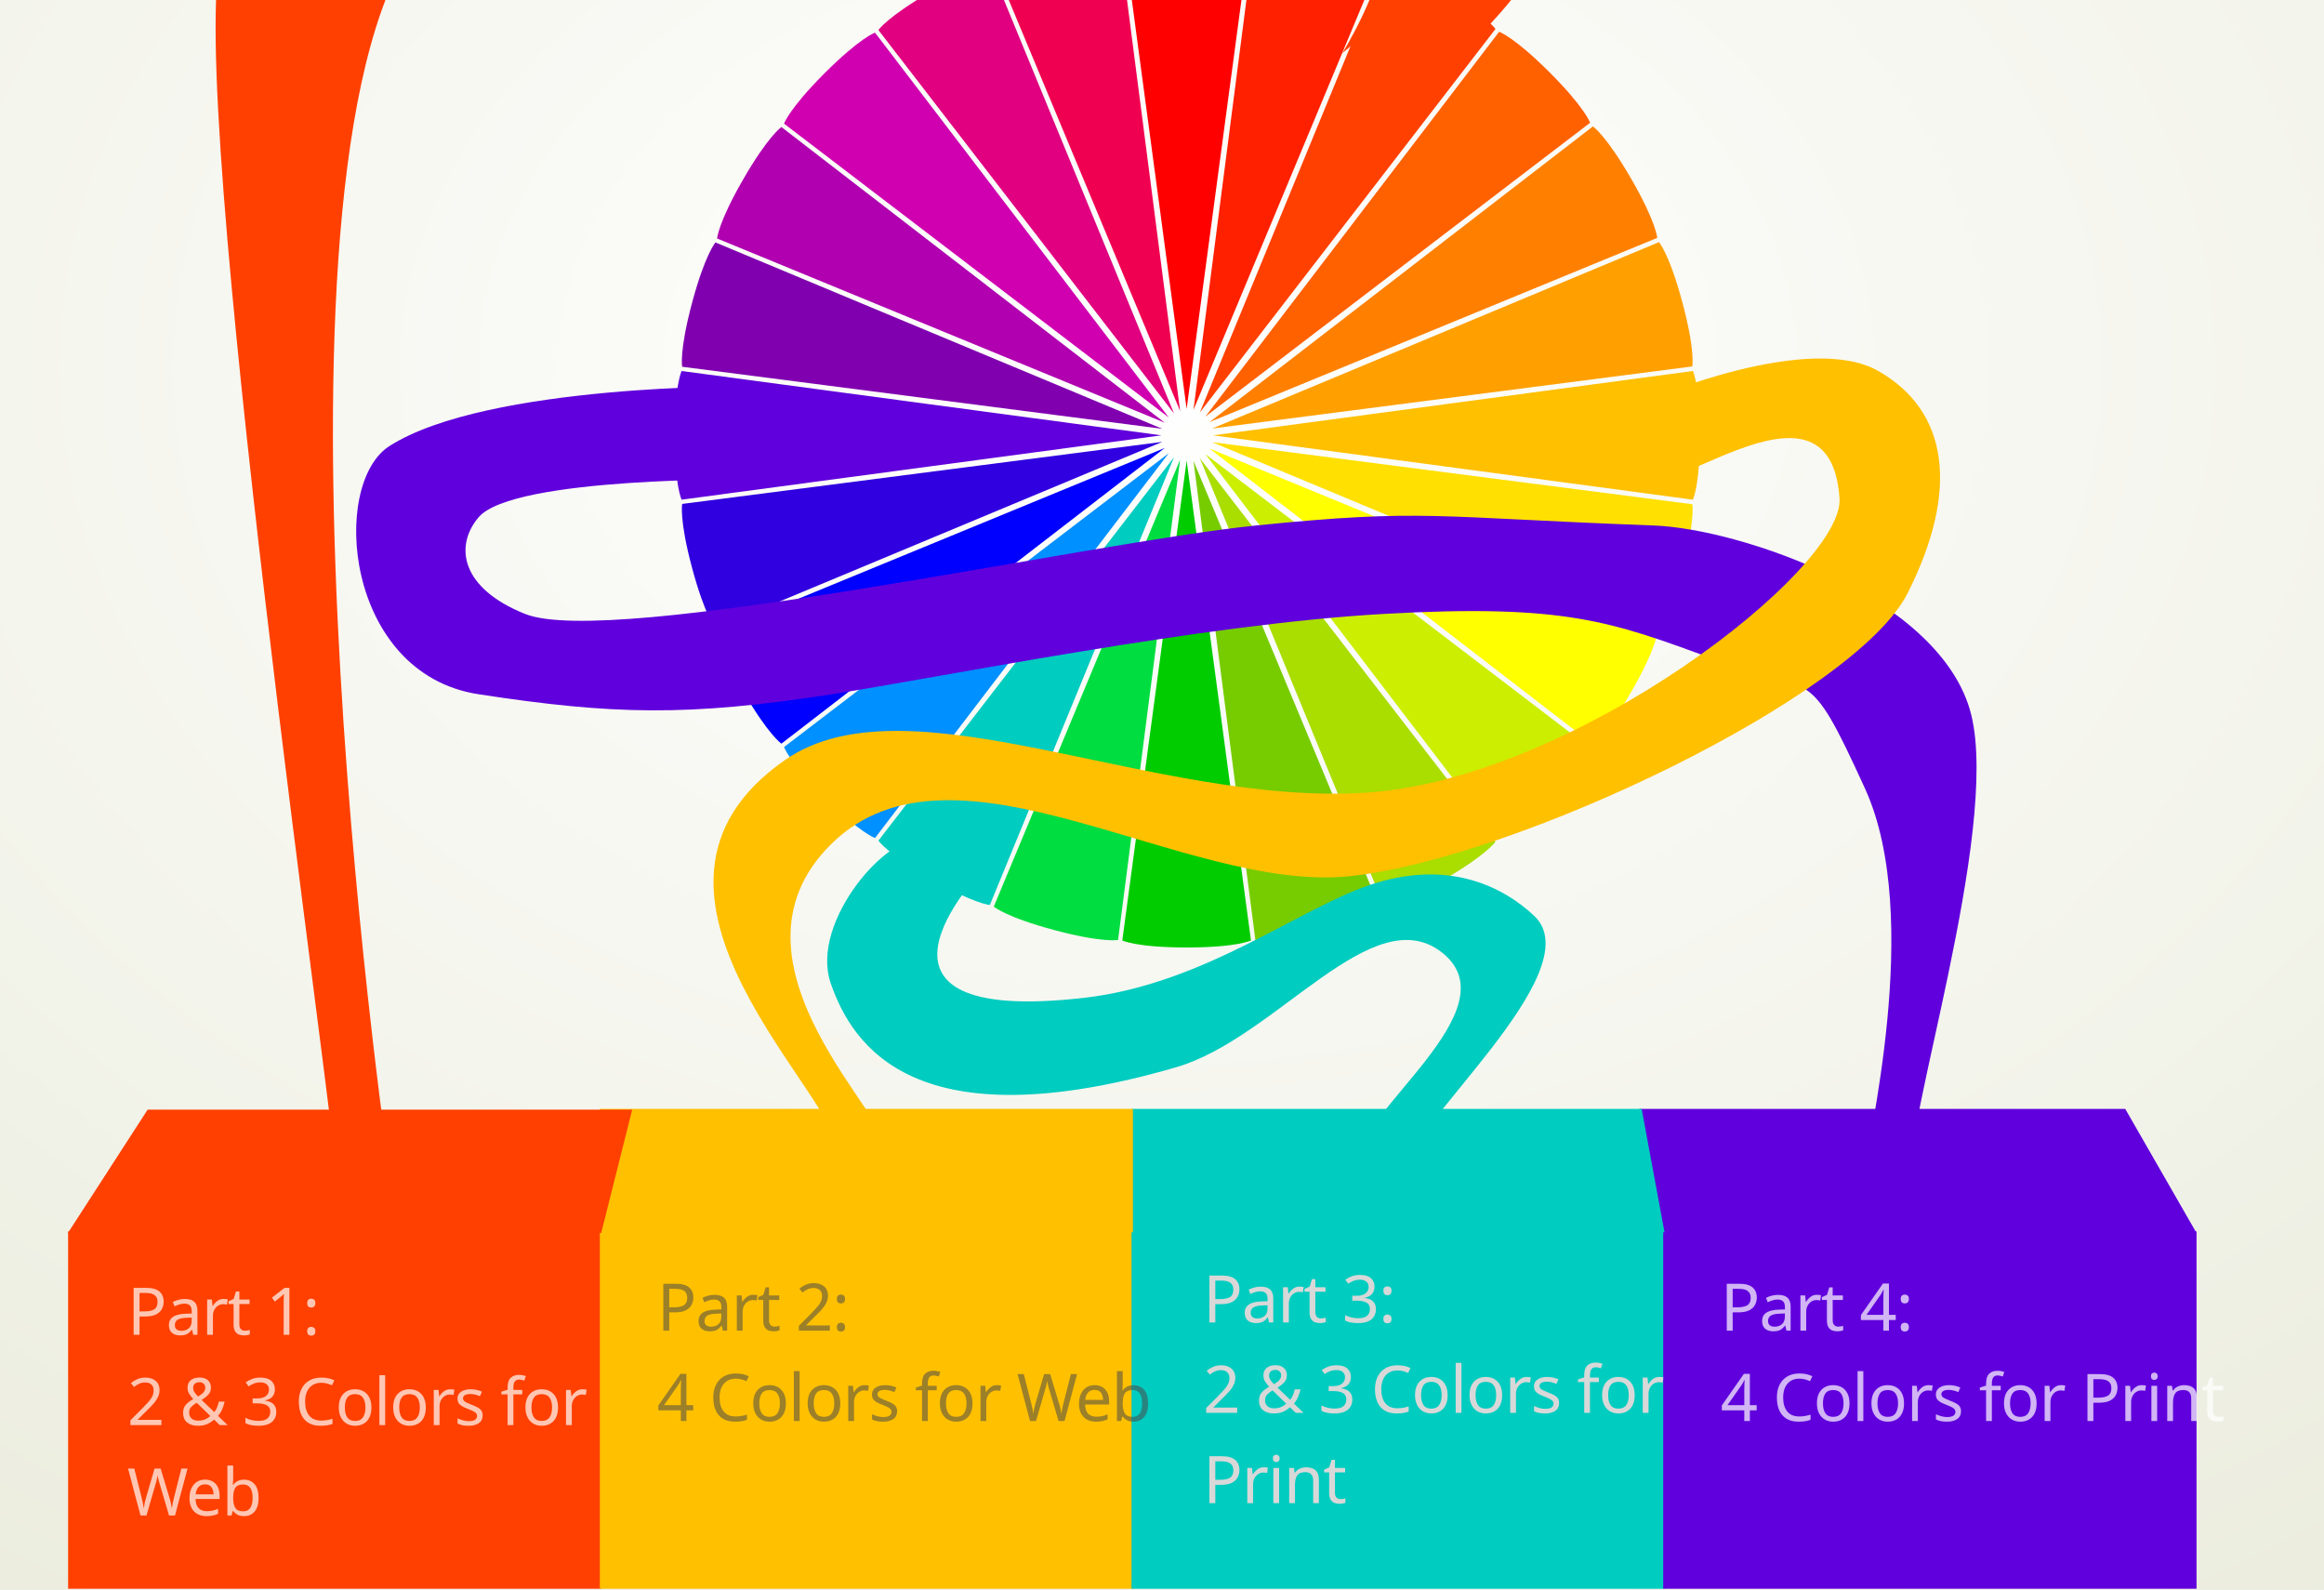
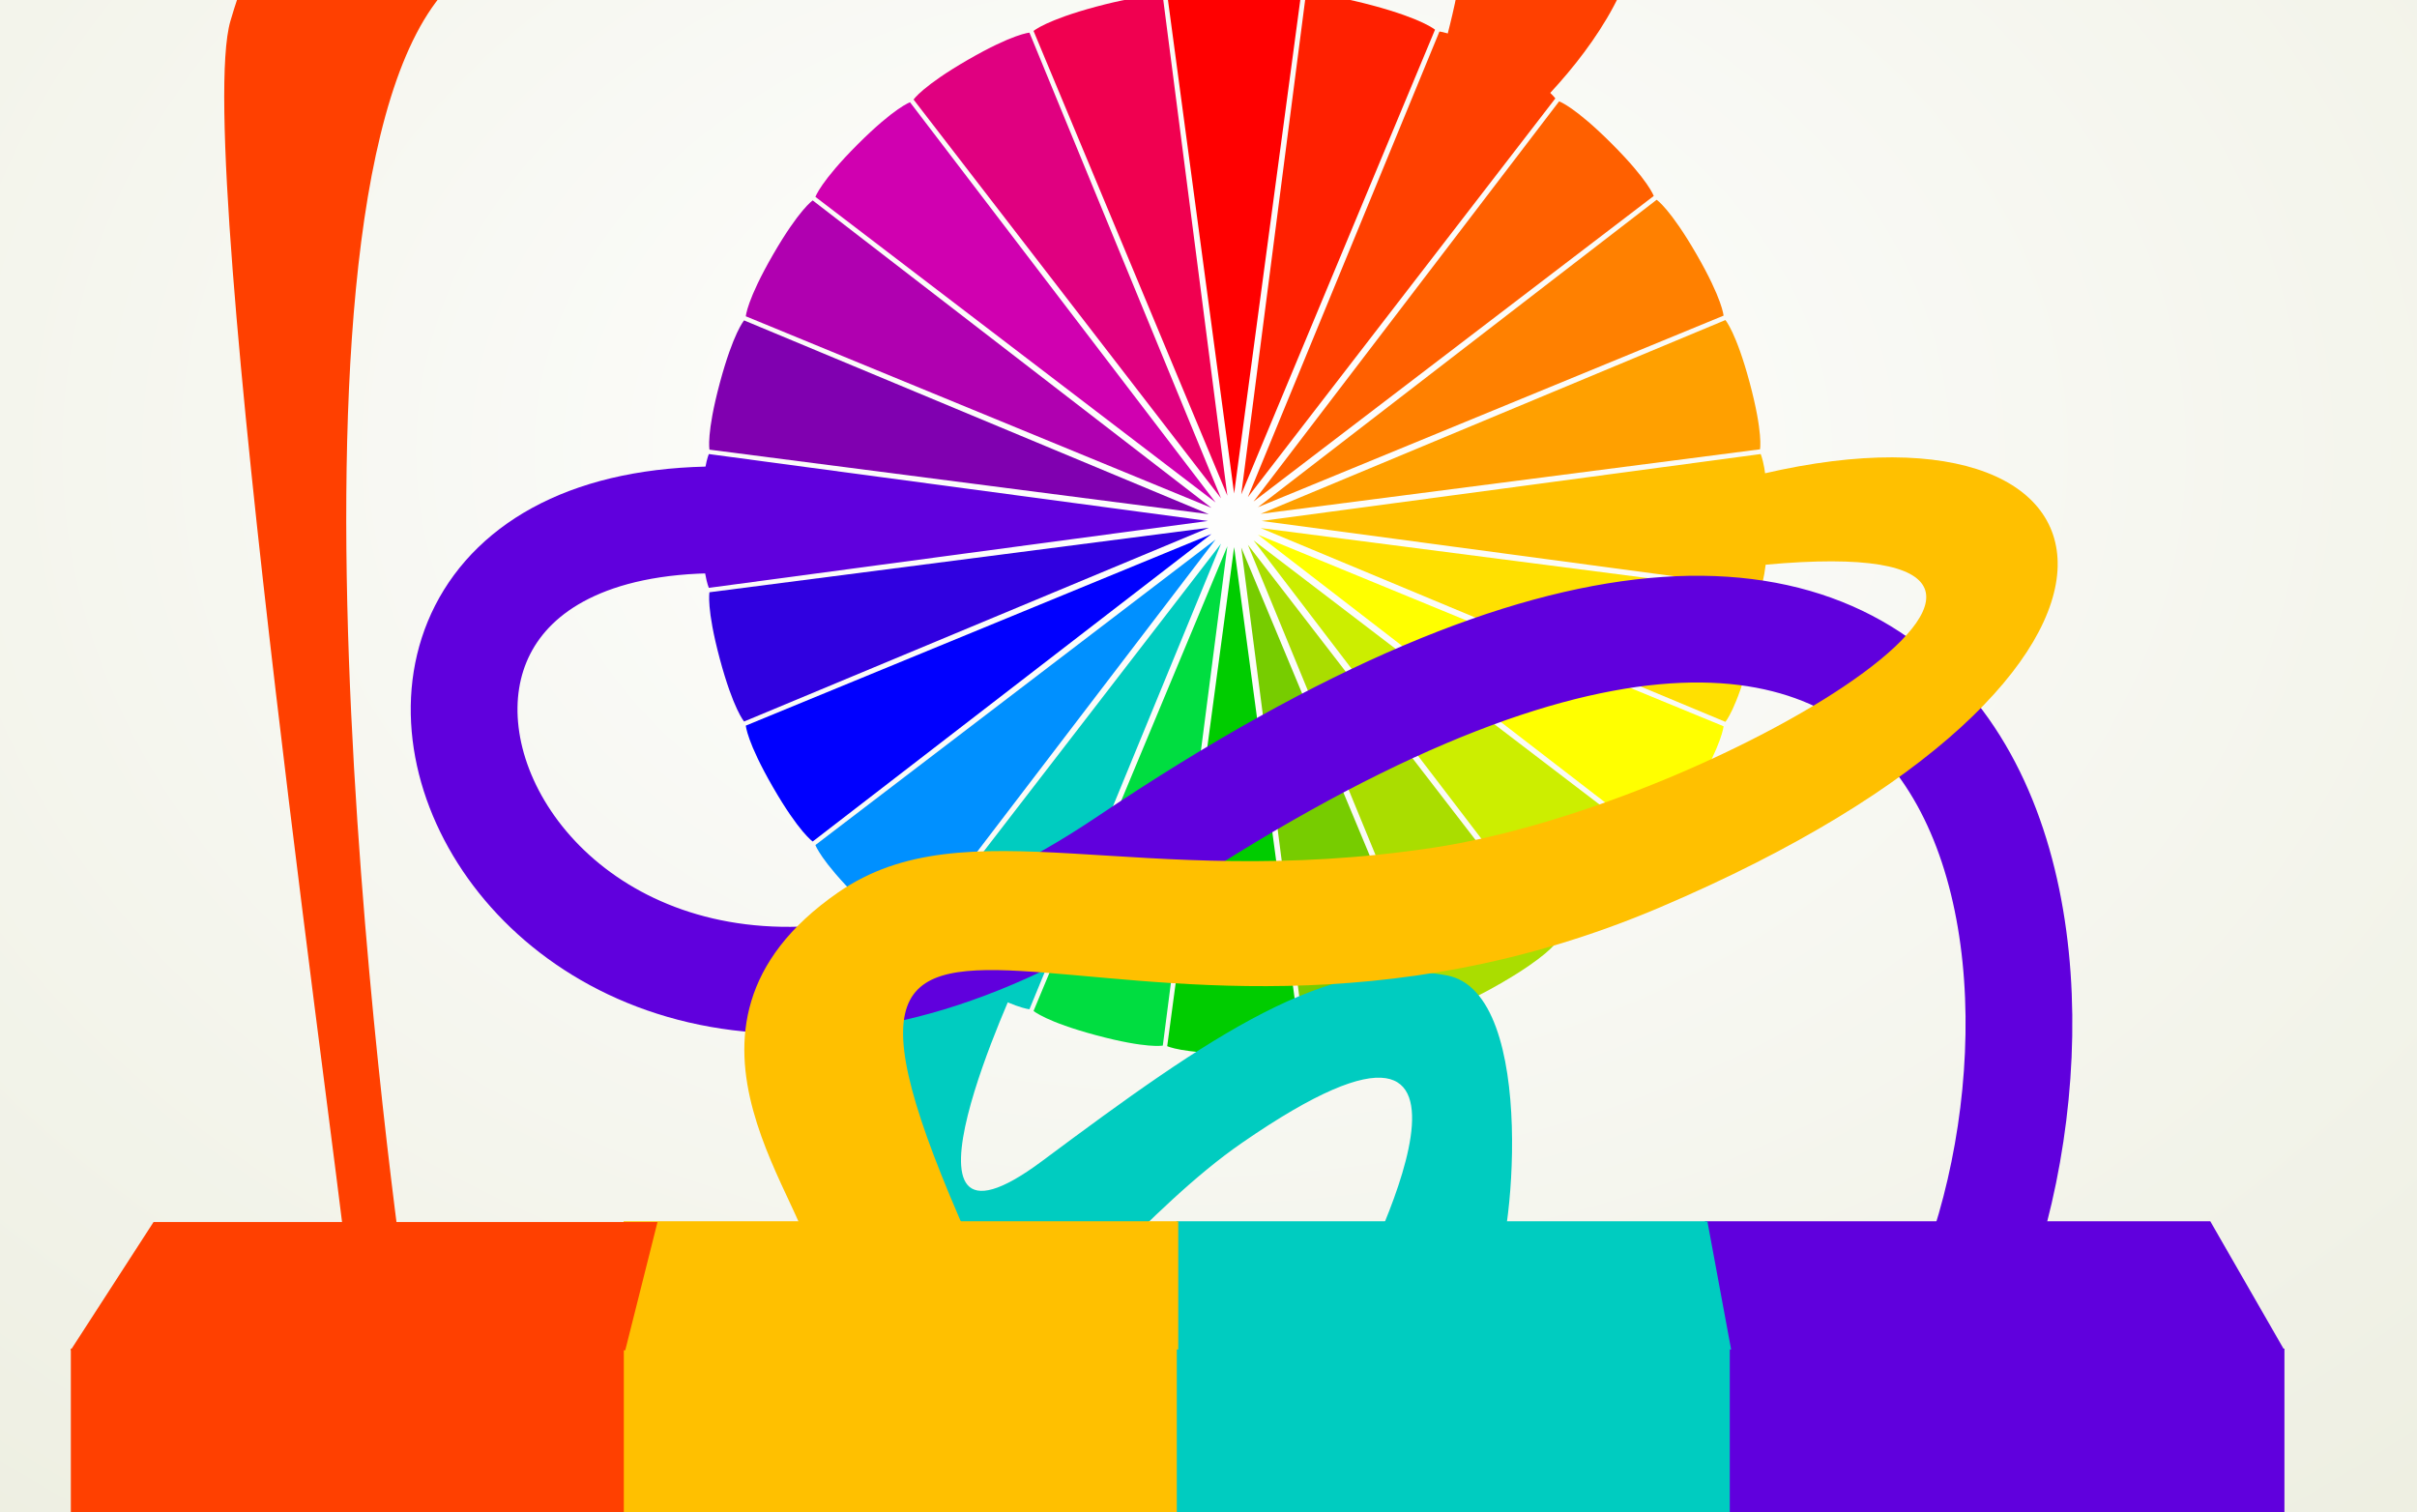
- <svg xmlns="http://www.w3.org/2000/svg" width="566px" height="387px" viewBox="0 0 566 387" version="1.1">
+ <svg xmlns="http://www.w3.org/2000/svg" width="566px" height="354px" viewBox="0 0 566 354" version="1.1">
  <defs>
    <radialGradient cx="50%" cy="41.555%" fx="50%" fy="41.555%" r="101.673%" id="radialGradient-1">
      <stop stop-color="#FFFFFF" offset="0%" />
      <stop stop-color="#E3E5D0" offset="100%" />
    </radialGradient>
  </defs>
  <g id="thumb" stroke="none" stroke-width="1" fill="none" fill-rule="evenodd">
    <g id="pouring-wheel">
-       <rect id="background" fill="url(#radialGradient-1)" x="-80" y="-121" width="714" height="508" />
-       <g id="printwheel" transform="translate(164, -19)">
+       <rect id="background" fill="url(#radialGradient-1)" x="-80" y="-105" width="714" height="508" />
+       <g id="printwheel" transform="translate(164, -3)">
        <g id="straight-wings" transform="translate(109.3324, 0)">
-           <path d="M15.668,131.131 L-5.32907052e-15,247.994 C-5.32907052e-15,247.994 3.406,249.697 15.668,249.697 C27.929,249.697 31.335,247.994 31.335,247.994 L15.668,131.131 L15.668,131.131 Z" id="Triangle-2-Copy-2" fill="#00CC00" />
-           <path d="M15.668,4.37806113e-06 L31.335,116.863 C31.335,116.863 27.929,118.566 15.668,118.566 C3.406,118.566 0,116.863 0,116.863 L15.668,4.37806113e-06 Z" id="Triangle-2" fill="#FF0000" transform="translate(15.66757, 59.28307) scale(1, -1) translate(-15.66757, -59.28307) " />
+           <path d="M15.668,131.131 L5.32907052e-15,247.994 C5.32907052e-15,247.994 3.406,249.697 15.668,249.697 C27.929,249.697 31.335,247.994 31.335,247.994 L15.668,131.131 L15.668,131.131 Z" id="Triangle-2-Copy-2" fill="#00CC00" />
+           <path d="M15.668,4.37806099e-06 L31.335,116.863 C31.335,116.863 27.929,118.566 15.668,118.566 C3.406,118.566 0,116.863 0,116.863 L15.668,4.37806099e-06 Z" id="Triangle-2" fill="#FF0000" transform="translate(15.66757, 59.28307) scale(1, -1) translate(-15.66757, -59.28307) " />
        </g>
        <g id="165" transform="translate(124.6789, 125.086) rotate(-195) translate(-124.6789, -125.086) translate(108.6789, 0.086038)">
-           <path d="M15.668,131.131 L-4.36983782e-13,247.994 C-4.36983782e-13,247.994 3.406,249.697 15.668,249.697 C27.929,249.697 31.335,247.994 31.335,247.994 L15.668,131.131 L15.668,131.131 Z" id="Triangle-2-Copy-2" fill="#F00050" />
-           <path d="M15.668,4.37806052e-06 L31.335,116.863 C31.335,116.863 27.929,118.566 15.668,118.566 C3.406,118.566 1.22390986e-12,116.863 1.22390986e-12,116.863 L15.668,4.37806052e-06 Z" id="Triangle-2" fill="#77CC00" transform="translate(15.66757, 59.28307) scale(1, -1) translate(-15.66757, -59.28307) " />
+           <path d="M15.668,131.131 L-1.88293825e-13,247.994 C-1.88293825e-13,247.994 3.406,249.697 15.668,249.697 C27.929,249.697 31.335,247.994 31.335,247.994 L15.668,131.131 L15.668,131.131 Z" id="Triangle-2-Copy-2" fill="#F00050" />
+           <path d="M15.668,4.37806041e-06 L31.335,116.863 C31.335,116.863 27.929,118.566 15.668,118.566 C3.406,118.566 1.19193544e-12,116.863 1.19193544e-12,116.863 L15.668,4.37806041e-06 Z" id="Triangle-2" fill="#77CC00" transform="translate(15.66757, 59.28307) scale(1, -1) translate(-15.66757, -59.28307) " />
        </g>
        <g id="150" transform="translate(124.7121, 125.1662) rotate(-210) translate(-124.7121, -125.1662) translate(108.7121, 0.166213)">
-           <path d="M15.668,131.131 L8.72191208e-13,247.994 C8.72191208e-13,247.994 3.406,249.697 15.668,249.697 C27.929,249.697 31.335,247.994 31.335,247.994 L15.668,131.131 L15.668,131.131 Z" id="Triangle-2-Copy-2" fill="#E00080" />
-           <path d="M15.668,4.37806143e-06 L31.335,116.863 C31.335,116.863 27.929,118.566 15.668,118.566 C3.406,118.566 -4.4408921e-14,116.863 -4.4408921e-14,116.863 L15.668,4.37806143e-06 Z" id="Triangle-2" fill="#AADD00" transform="translate(15.66757, 59.28307) scale(1, -1) translate(-15.66757, -59.28307) " />
+           <path d="M15.668,131.131 L8.33111358e-13,247.994 C8.33111358e-13,247.994 3.406,249.697 15.668,249.697 C27.929,249.697 31.335,247.994 31.335,247.994 L15.668,131.131 L15.668,131.131 Z" id="Triangle-2-Copy-2" fill="#E00080" />
+           <path d="M15.668,4.37806133e-06 L31.335,116.863 C31.335,116.863 27.929,118.566 15.668,118.566 C3.406,118.566 -9.76996262e-14,116.863 -9.76996262e-14,116.863 L15.668,4.37806133e-06 Z" id="Triangle-2" fill="#AADD00" transform="translate(15.66757, 59.28307) scale(1, -1) translate(-15.66757, -59.28307) " />
        </g>
        <g id="135" transform="translate(124.7649, 125.2351) rotate(-225) translate(-124.7649, -125.2351) translate(108.7649, 0.23506)">
-           <path d="M15.668,131.131 L-6.91002811e-13,247.994 C-6.91002811e-13,247.994 3.406,249.697 15.668,249.697 C27.929,249.697 31.335,247.994 31.335,247.994 L15.668,131.131 L15.668,131.131 Z" id="Triangle-2-Copy-2" fill="#D000B0" />
-           <path d="M15.668,4.37806089e-06 L31.335,116.863 C31.335,116.863 27.929,118.566 15.668,118.566 C3.406,118.566 -3.17967874e-13,116.863 -3.17967874e-13,116.863 L15.668,4.37806089e-06 Z" id="Triangle-2" fill="#CCEE00" transform="translate(15.66757, 59.28307) scale(1, -1) translate(-15.66757, -59.28307) " />
+           <path d="M15.668,131.131 L-1.46904711e-12,247.994 C-1.46904711e-12,247.994 3.406,249.697 15.668,249.697 C27.929,249.697 31.335,247.994 31.335,247.994 L15.668,131.131 L15.668,131.131 Z" id="Triangle-2-Copy-2" fill="#D000B0" />
+           <path d="M15.668,4.37806098e-06 L31.335,116.863 C31.335,116.863 27.929,118.566 15.668,118.566 C3.406,118.566 -2.93098879e-13,116.863 -2.93098879e-13,116.863 L15.668,4.37806098e-06 Z" id="Triangle-2" fill="#CCEE00" transform="translate(15.66757, 59.28307) scale(1, -1) translate(-15.66757, -59.28307) " />
        </g>
        <g id="120" transform="translate(124.8338, 125.2879) rotate(-240) translate(-124.8338, -125.2879) translate(108.8338, 0.287889)">
-           <path d="M15.668,131.131 L1.41042733e-12,247.994 C1.41042733e-12,247.994 3.406,249.697 15.668,249.697 C27.929,249.697 31.335,247.994 31.335,247.994 L15.668,131.131 L15.668,131.131 Z" id="Triangle-2-Copy-2" fill="#B000B0" />
-           <path d="M15.668,4.37806078e-06 L31.335,116.863 C31.335,116.863 27.929,118.566 15.668,118.566 C3.406,118.566 -4.35207426e-13,116.863 -4.35207426e-13,116.863 L15.668,4.37806078e-06 Z" id="Triangle-2" fill="#FFFF00" transform="translate(15.66757, 59.28307) scale(1, -1) translate(-15.66757, -59.28307) " />
+           <path d="M15.668,131.131 L2.5970337e-12,247.994 C2.5970337e-12,247.994 3.406,249.697 15.668,249.697 C27.929,249.697 31.335,247.994 31.335,247.994 L15.668,131.131 L15.668,131.131 Z" id="Triangle-2-Copy-2" fill="#B000B0" />
+           <path d="M15.668,4.37806052e-06 L31.335,116.863 C31.335,116.863 27.929,118.566 15.668,118.566 C3.406,118.566 -5.73763259e-13,116.863 -5.73763259e-13,116.863 L15.668,4.37806052e-06 Z" id="Triangle-2" fill="#FFFF00" transform="translate(15.66757, 59.28307) scale(1, -1) translate(-15.66757, -59.28307) " />
        </g>
        <g id="105" transform="translate(124.914, 125.3211) rotate(-255) translate(-124.914, -125.3211) translate(108.914, 0.321098)">
-           <path d="M15.668,131.131 L4.97379915e-14,247.994 C4.97379915e-14,247.994 3.406,249.697 15.668,249.697 C27.929,249.697 31.335,247.994 31.335,247.994 L15.668,131.131 L15.668,131.131 Z" id="Triangle-2-Copy-2" fill="#8000B0" />
-           <path d="M15.668,4.37806091e-06 L31.335,116.863 C31.335,116.863 27.929,118.566 15.668,118.566 C3.406,118.566 1.63424829e-13,116.863 1.63424829e-13,116.863 L15.668,4.37806091e-06 Z" id="Triangle-2" fill="#FFE000" transform="translate(15.66757, 59.28307) scale(1, -1) translate(-15.66757, -59.28307) " />
+           <path d="M15.668,131.131 L7.10542736e-15,247.994 C7.10542736e-15,247.994 3.406,249.697 15.668,249.697 C27.929,249.697 31.335,247.994 31.335,247.994 L15.668,131.131 L15.668,131.131 Z" id="Triangle-2-Copy-2" fill="#8000B0" />
+           <path d="M15.668,4.37806092e-06 L31.335,116.863 C31.335,116.863 27.929,118.566 15.668,118.566 C3.406,118.566 -7.81597009e-14,116.863 -7.81597009e-14,116.863 L15.668,4.37806092e-06 Z" id="Triangle-2" fill="#FFE000" transform="translate(15.66757, 59.28307) scale(1, -1) translate(-15.66757, -59.28307) " />
        </g>
        <g id="90" transform="translate(125, 125.3324) rotate(-270) translate(-125, -125.3324) translate(109, 0.332425)">
-           <path d="M15.668,131.131 L-1.24344979e-13,247.994 C-1.24344979e-13,247.994 3.406,249.697 15.668,249.697 C27.929,249.697 31.335,247.994 31.335,247.994 L15.668,131.131 L15.668,131.131 Z" id="Triangle-2-Copy-2" fill="#6000DD" />
-           <path d="M15.668,4.37806064e-06 L31.335,116.863 C31.335,116.863 27.929,118.566 15.668,118.566 C3.406,118.566 -5.32907052e-14,116.863 -5.32907052e-14,116.863 L15.668,4.37806064e-06 Z" id="Triangle-2" fill="#FFC000" transform="translate(15.66757, 59.28307) scale(1, -1) translate(-15.66757, -59.28307) " />
+           <path d="M15.668,131.131 L9.59232693e-14,247.994 C9.59232693e-14,247.994 3.406,249.697 15.668,249.697 C27.929,249.697 31.335,247.994 31.335,247.994 L15.668,131.131 L15.668,131.131 Z" id="Triangle-2-Copy-2" fill="#6000DD" />
+           <path d="M15.668,4.37806061e-06 L31.335,116.863 C31.335,116.863 27.929,118.566 15.668,118.566 C3.406,118.566 1.0658141e-14,116.863 1.0658141e-14,116.863 L15.668,4.37806061e-06 Z" id="Triangle-2" fill="#FFC000" transform="translate(15.66757, 59.28307) scale(1, -1) translate(-15.66757, -59.28307) " />
        </g>
        <g id="75" transform="translate(125.086, 125.3211) rotate(-285) translate(-125.086, -125.3211) translate(109.086, 0.321098)">
-           <path d="M15.668,131.131 L-1.65201186e-13,247.994 C-1.65201186e-13,247.994 3.406,249.697 15.668,249.697 C27.929,249.697 31.335,247.994 31.335,247.994 L15.668,131.131 L15.668,131.131 Z" id="Triangle-2-Copy-2" fill="#3000E0" />
-           <path d="M15.668,4.37806069e-06 L31.335,116.863 C31.335,116.863 27.929,118.566 15.668,118.566 C3.406,118.566 -3.24895666e-12,116.863 -3.24895666e-12,116.863 L15.668,4.37806069e-06 Z" id="Triangle-2" fill="#FFA000" transform="translate(15.66757, 59.28307) scale(1, -1) translate(-15.66757, -59.28307) " />
+           <path d="M15.668,131.131 L-5.1691984e-13,247.994 C-5.1691984e-13,247.994 3.406,249.697 15.668,249.697 C27.929,249.697 31.335,247.994 31.335,247.994 L15.668,131.131 L15.668,131.131 Z" id="Triangle-2-Copy-2" fill="#3000E0" />
+           <path d="M15.668,4.37806081e-06 L31.335,116.863 C31.335,116.863 27.929,118.566 15.668,118.566 C3.406,118.566 -3.08908454e-12,116.863 -3.08908454e-12,116.863 L15.668,4.37806081e-06 Z" id="Triangle-2" fill="#FFA000" transform="translate(15.66757, 59.28307) scale(1, -1) translate(-15.66757, -59.28307) " />
        </g>
        <g id="60" transform="translate(125.1662, 125.2879) rotate(-300) translate(-125.1662, -125.2879) translate(109.1662, 0.287889)">
-           <path d="M15.668,131.131 L-6.5192296e-13,247.994 C-6.5192296e-13,247.994 3.406,249.697 15.668,249.697 C27.929,249.697 31.335,247.994 31.335,247.994 L15.668,131.131 L15.668,131.131 Z" id="Triangle-2-Copy-2" fill="#0000FF" />
-           <path d="M15.668,4.37806042e-06 L31.335,116.863 C31.335,116.863 27.929,118.566 15.668,118.566 C3.406,118.566 5.86197757e-14,116.863 5.86197757e-14,116.863 L15.668,4.37806042e-06 Z" id="Triangle-2" fill="#FF8000" transform="translate(15.66757, 59.28307) scale(1, -1) translate(-15.66757, -59.28307) " />
+           <path d="M15.668,131.131 L-4.28101998e-13,247.994 C-4.28101998e-13,247.994 3.406,249.697 15.668,249.697 C27.929,249.697 31.335,247.994 31.335,247.994 L15.668,131.131 L15.668,131.131 Z" id="Triangle-2-Copy-2" fill="#0000FF" />
+           <path d="M15.668,4.37806038e-06 L31.335,116.863 C31.335,116.863 27.929,118.566 15.668,118.566 C3.406,118.566 5.5067062e-14,116.863 5.5067062e-14,116.863 L15.668,4.37806038e-06 Z" id="Triangle-2" fill="#FF8000" transform="translate(15.66757, 59.28307) scale(1, -1) translate(-15.66757, -59.28307) " />
        </g>
        <g id="45" transform="translate(125.2351, 125.2351) rotate(-315) translate(-125.2351, -125.2351) translate(109.2351, 0.23506)">
-           <path d="M15.668,131.131 L-2.25597319e-13,247.994 C-2.25597319e-13,247.994 3.406,249.697 15.668,249.697 C27.929,249.697 31.335,247.994 31.335,247.994 L15.668,131.131 L15.668,131.131 Z" id="Triangle-2-Copy-2" fill="#0090FF" />
-           <path d="M15.668,4.37806105e-06 L31.335,116.863 C31.335,116.863 27.929,118.566 15.668,118.566 C3.406,118.566 -1.0658141e-14,116.863 -1.0658141e-14,116.863 L15.668,4.37806105e-06 Z" id="Triangle-2" fill="#FF6000" transform="translate(15.66757, 59.28307) scale(1, -1) translate(-15.66757, -59.28307) " />
+           <path d="M15.668,131.131 L-2.85993451e-13,247.994 C-2.85993451e-13,247.994 3.406,249.697 15.668,249.697 C27.929,249.697 31.335,247.994 31.335,247.994 L15.668,131.131 L15.668,131.131 Z" id="Triangle-2-Copy-2" fill="#0090FF" />
+           <path d="M15.668,4.37806104e-06 L31.335,116.863 C31.335,116.863 27.929,118.566 15.668,118.566 C3.406,118.566 3.90798505e-14,116.863 3.90798505e-14,116.863 L15.668,4.37806104e-06 Z" id="Triangle-2" fill="#FF6000" transform="translate(15.66757, 59.28307) scale(1, -1) translate(-15.66757, -59.28307) " />
        </g>
        <g id="30" transform="translate(125.2879, 125.1662) rotate(-330) translate(-125.2879, -125.1662) translate(109.2879, 0.166213)">
-           <path d="M15.668,131.131 L-4.33431069e-13,247.994 C-4.33431069e-13,247.994 3.406,249.697 15.668,249.697 C27.929,249.697 31.335,247.994 31.335,247.994 L15.668,131.131 L15.668,131.131 Z" id="Triangle-2-Copy-2" fill="#00CCC0" />
-           <path d="M15.668,4.37806153e-06 L31.335,116.863 C31.335,116.863 27.929,118.566 15.668,118.566 C3.406,118.566 -9.41469125e-14,116.863 -9.41469125e-14,116.863 L15.668,4.37806153e-06 Z" id="Triangle-2" fill="#FF4000" transform="translate(15.66757, 59.28307) scale(1, -1) translate(-15.66757, -59.28307) " />
+           <path d="M15.668,131.131 L-1.32871492e-12,247.994 C-1.32871492e-12,247.994 3.406,249.697 15.668,249.697 C27.929,249.697 31.335,247.994 31.335,247.994 L15.668,131.131 L15.668,131.131 Z" id="Triangle-2-Copy-2" fill="#00CCC0" />
+           <path d="M15.668,4.37806146e-06 L31.335,116.863 C31.335,116.863 27.929,118.566 15.668,118.566 C3.406,118.566 -1.95399252e-14,116.863 -1.95399252e-14,116.863 L15.668,4.37806146e-06 Z" id="Triangle-2" fill="#FF4000" transform="translate(15.66757, 59.28307) scale(1, -1) translate(-15.66757, -59.28307) " />
        </g>
        <g id="15" transform="translate(125.3211, 125.086) rotate(-345) translate(-125.3211, -125.086) translate(109.3211, 0.086038)">
-           <path d="M15.668,131.131 L2.39808173e-13,247.994 C2.39808173e-13,247.994 3.406,249.697 15.668,249.697 C27.929,249.697 31.335,247.994 31.335,247.994 L15.668,131.131 L15.668,131.131 Z" id="Triangle-2-Copy-2" fill="#00DD40" />
-           <path d="M15.668,4.37806104e-06 L31.335,116.863 C31.335,116.863 27.929,118.566 15.668,118.566 C3.406,118.566 -9.23705556e-14,116.863 -9.23705556e-14,116.863 L15.668,4.37806104e-06 Z" id="Triangle-2" fill="#FF2000" transform="translate(15.66757, 59.28307) scale(1, -1) translate(-15.66757, -59.28307) " />
+           <path d="M15.668,131.131 L2.14939178e-13,247.994 C2.14939178e-13,247.994 3.406,249.697 15.668,249.697 C27.929,249.697 31.335,247.994 31.335,247.994 L15.668,131.131 L15.668,131.131 Z" id="Triangle-2-Copy-2" fill="#00DD40" />
+           <path d="M15.668,4.3780609e-06 L31.335,116.863 C31.335,116.863 27.929,118.566 15.668,118.566 C3.406,118.566 -7.81597009e-14,116.863 -7.81597009e-14,116.863 L15.668,4.3780609e-06 Z" id="Triangle-2" fill="#FF2000" transform="translate(15.66757, 59.28307) scale(1, -1) translate(-15.66757, -59.28307) " />
        </g>
      </g>
-       <g id="boxes" transform="translate(16, 270)">
+       <g id="arros" transform="translate(52, -92)">
+         <path d="M150.326,347.437 C147.69,306.463 177.576,319.168 183.17,315.572 C188.764,311.976 186.801,320.422 186.801,320.422 C186.801,320.422 152.594,393.299 192.043,363.896 C231.492,334.494 259.098,315.306 286.797,320.422 C308.707,324.469 301.868,387.186 297.707,390.004 C288.714,396.095 265.426,393.004 265.426,393.004 C265.426,393.004 308.707,311.369 238.838,359.643 C194.317,390.402 158.082,468.031 150.326,347.437 Z" id="blue" fill="#00CCC0" />
+         <path d="M406.75,399.672 C442.641,320.121 420.5,153.266 211.848,293.664 C72.062,387.723 -3.523,213.734 116.355,213.734" id="purple" stroke="#6000DD" stroke-width="25" stroke-linecap="square" />
+         <path d="M356.674,224.725 C354.008,219.342 356.674,212.027 356.674,203.973 C449.686,179.973 465.463,249.691 336.678,304.508 C207.893,359.324 119.707,261.426 177.621,388.421 C184.405,403.296 136.845,403.271 138.264,389.443 C139.684,375.614 97.833,333.161 144.264,301 C174.255,280.227 214.203,300.945 283.387,290.555 C352.57,280.164 459.068,213.516 356.674,224.725 Z" id="yellow" fill="#FFC000" />
+         <path d="M273.159,46.26 C237.497,25.642 174.638,21.801 144.294,28.643 C113.951,35.484 94.322,37.909 51.084,91.207 C7.846,144.506 41.338,383.951 43.264,395.813 C45.19,407.674 63.562,400.12 63.562,400.12 L37.638,417.33 L13.822,400.81 C13.822,400.81 30.045,406.894 30.045,395.813 C30.045,384.731 -7.184,128.237 1.952,96.947 C11.088,65.658 22.948,59.664 57.948,35.484 C95.169,9.77 151.923,0.247 183.555,0.042 C244.932,-0.355 318.931,26.648 330.403,60.01 C341.875,93.372 295.117,128.435 295.117,128.435 C295.117,128.435 294.829,120.575 286.062,116.43 C277.296,112.284 308.821,66.877 273.159,46.26 Z" id="red" fill="#FF4000" />
+       </g>
+       <g id="boxes" transform="translate(16, 286)">
        <g id="fronts" transform="translate(0.044088, 29.27856)">
          <rect id="Rectangle-109-Copy-5" fill="#FF4000" x="0.546" y="0.551" width="129.886" height="87.007" />
          <rect id="Rectangle-109-Copy-6" fill="#FFC000" x="130.039" y="0.551" width="129.886" height="87.007" />
          <rect id="Rectangle-109-Copy-11" fill="#00CCC0" x="259.533" y="0.551" width="129.886" height="87.007" />
          <rect id="Rectangle-109-Copy-7" fill="#6000DD" x="389.026" y="0.551" width="129.886" height="87.007" />
        </g>
        <g id="tops" transform="translate(0.522044, 0)">
          <polygon id="Rectangle-109-Copy-10" fill="#6000DD" points="501.068 0 518.331 30.038 388.445 30.038 382.737 0" />
          <polygon id="Rectangle-109-Copy-9" fill="#00CCC0" points="383.3 0 388.864 30.038 258.978 30.038 258.978 0" />
          <polygon id="Rectangle-109-Copy-8" fill="#FFC000" points="259.397 0 259.397 30.038 129.511 30.038 129.511 0" />
          <polygon id="Rectangle" fill="#FF4000" points="129.896 30.228 0.009 30.228 19.431 0.19 137.448 0.19" />
        </g>
-         <text id="Part-4:-4-Colors-for" opacity="0.709" font-family="AvenirNextCondensed-DemiBold, Avenir Next Condensed" font-size="16" font-style="condensed" font-weight="500" letter-spacing="-0.267" fill="#FFFFFF">
-           <tspan x="403" y="54">Part 4:</tspan>
-           <tspan x="403" y="76">4  Colors for Print</tspan>
-         </text>
-         <text id="Part-3:-2-&amp;-3-Colors" fill="#D8D8D8" font-family="AvenirNextCondensed-DemiBold, Avenir Next Condensed" font-size="16" font-style="condensed" font-weight="500" letter-spacing="-0.267">
-           <tspan x="277" y="52">Part 3:</tspan>
-           <tspan x="277" y="74">2 &amp; 3 Colors for </tspan>
-           <tspan x="277" y="96">Print</tspan>
-           <tspan x="304.707" y="96" font-size="17"> </tspan>
-         </text>
-         <text id="Part-2:-4-Colors-for" opacity="0.551" font-family="AvenirNextCondensed-DemiBold, Avenir Next Condensed" font-size="16" font-style="condensed" font-weight="500" letter-spacing="-0.282" fill="#4A4A4A">
-           <tspan x="144" y="54">Part 2:</tspan>
-           <tspan x="144" y="76">4 Colors for Web</tspan>
-         </text>
-         <text id="Part-1:-2-&amp;-3-Colors" opacity="0.701" font-family="AvenirNextCondensed-DemiBold, Avenir Next Condensed" font-size="16" font-style="condensed" font-weight="500" letter-spacing="-0.282" fill="#FFFFFF">
-           <tspan x="15" y="55">Part 1:</tspan>
-           <tspan x="15" y="77">2 &amp; 3 Colors for </tspan>
-           <tspan x="15" y="99">Web </tspan>
-         </text>
-       </g>
-       <g id="arros" transform="translate(52, -108)">
-         <path d="M116.498,216.601 C116.522,221.519 131.06,224.728 131.06,224.728 C131.06,224.728 72.971,224.029 64.56,233.952 C58.63,240.949 60.199,251.207 75.859,257.477 C96.939,265.915 212.873,240.105 253.89,235.952 C294.906,231.8 296.875,233.952 350.793,235.952 C371.918,236.736 421.039,253.401 428.086,282.039 C435.133,310.677 410.987,384.113 413.891,393.177 C418.446,407.397 428.086,395.908 428.086,395.908 L409.378,419.33 L387.385,396.16 C387.385,396.16 402.213,405.734 402.213,393.177 C402.213,387.967 416.653,331.597 402.213,300 C387.773,268.403 390.152,277.523 365.156,268.398 C340.442,259.376 329.299,254.993 285.047,257.477 C240.794,259.96 178.006,272.779 150.59,277.039 C115.498,282.492 97.164,282.039 64.56,277.039 C31.956,272.039 28.355,225.839 42.855,216.601 C66.698,201.41 131.06,202.027 131.06,202.027 C131.06,202.027 116.445,205.882 116.498,216.601 Z" id="purple" fill="#6000DD" />
-         <path d="M348.105,222.893 C346.959,211.132 350.358,204.999 350.358,204.999 C350.358,204.999 388.59,188.696 405.48,198.348 C422.371,207.999 425.383,226.978 412.633,252.359 C399.883,277.741 316.748,317.216 276.645,321.344 C236.541,325.472 180.517,284.165 150.621,313.344 C120.726,342.523 167.064,381.827 163.621,388.421 C155.956,403.105 180.133,393.646 180.133,393.646 L159.783,410 L137,391.76 C137,391.76 150.845,403.271 152.264,389.443 C153.684,375.614 92.833,325.161 139.264,293 C169.255,272.227 229.121,304.413 280.797,301 C331.422,297.656 397.19,246.688 396.008,229.335 C393.62,194.269 349.252,234.654 348.105,222.893 Z" id="yellow" fill="#FFC000" />
-         <path d="M150.326,347.437 C145.04,332.199 165.155,310.033 172.348,312.977 C179.54,315.92 186.801,320.422 186.801,320.422 C186.801,320.422 150.748,358.021 212.124,350.946 C242.013,347.501 265.045,328.472 283.204,322.965 C301.363,317.457 314.307,324.05 321.684,331.041 C336.063,344.669 288.977,383.69 291.185,392.32 C293.392,400.949 306.611,395.885 306.611,395.885 L285.823,413.258 L261.179,392.967 C261.179,392.967 278.742,403.205 278.625,390.967 C278.507,378.728 316.355,353.815 299.377,340.076 C282.399,326.338 258.846,360.779 234.47,367.855 C170.916,386.305 155.611,362.674 150.326,347.437 Z" id="blue" fill="#00CCC0" />
-         <path d="M273.159,46.26 C237.497,25.642 174.638,21.801 144.294,28.643 C113.951,35.484 94.322,37.909 51.084,91.207 C7.846,144.506 41.338,383.951 43.264,395.813 C45.19,407.674 63.562,400.12 63.562,400.12 L37.638,417.33 L13.822,400.81 C13.822,400.81 30.045,406.894 30.045,395.813 C30.045,384.731 -7.184,128.237 1.952,96.947 C11.088,65.658 22.948,59.664 57.948,35.484 C95.169,9.77 151.923,0.247 183.555,0.042 C244.932,-0.355 318.931,26.648 330.403,60.01 C341.875,93.372 295.117,128.435 295.117,128.435 C295.117,128.435 304.829,117.575 296.062,113.43 C287.296,109.284 274.899,120.988 274.899,120.988 C274.899,120.988 308.821,66.877 273.159,46.26 Z" id="red" fill="#FF4000" />
      </g>
    </g>
  </g>
</svg>
